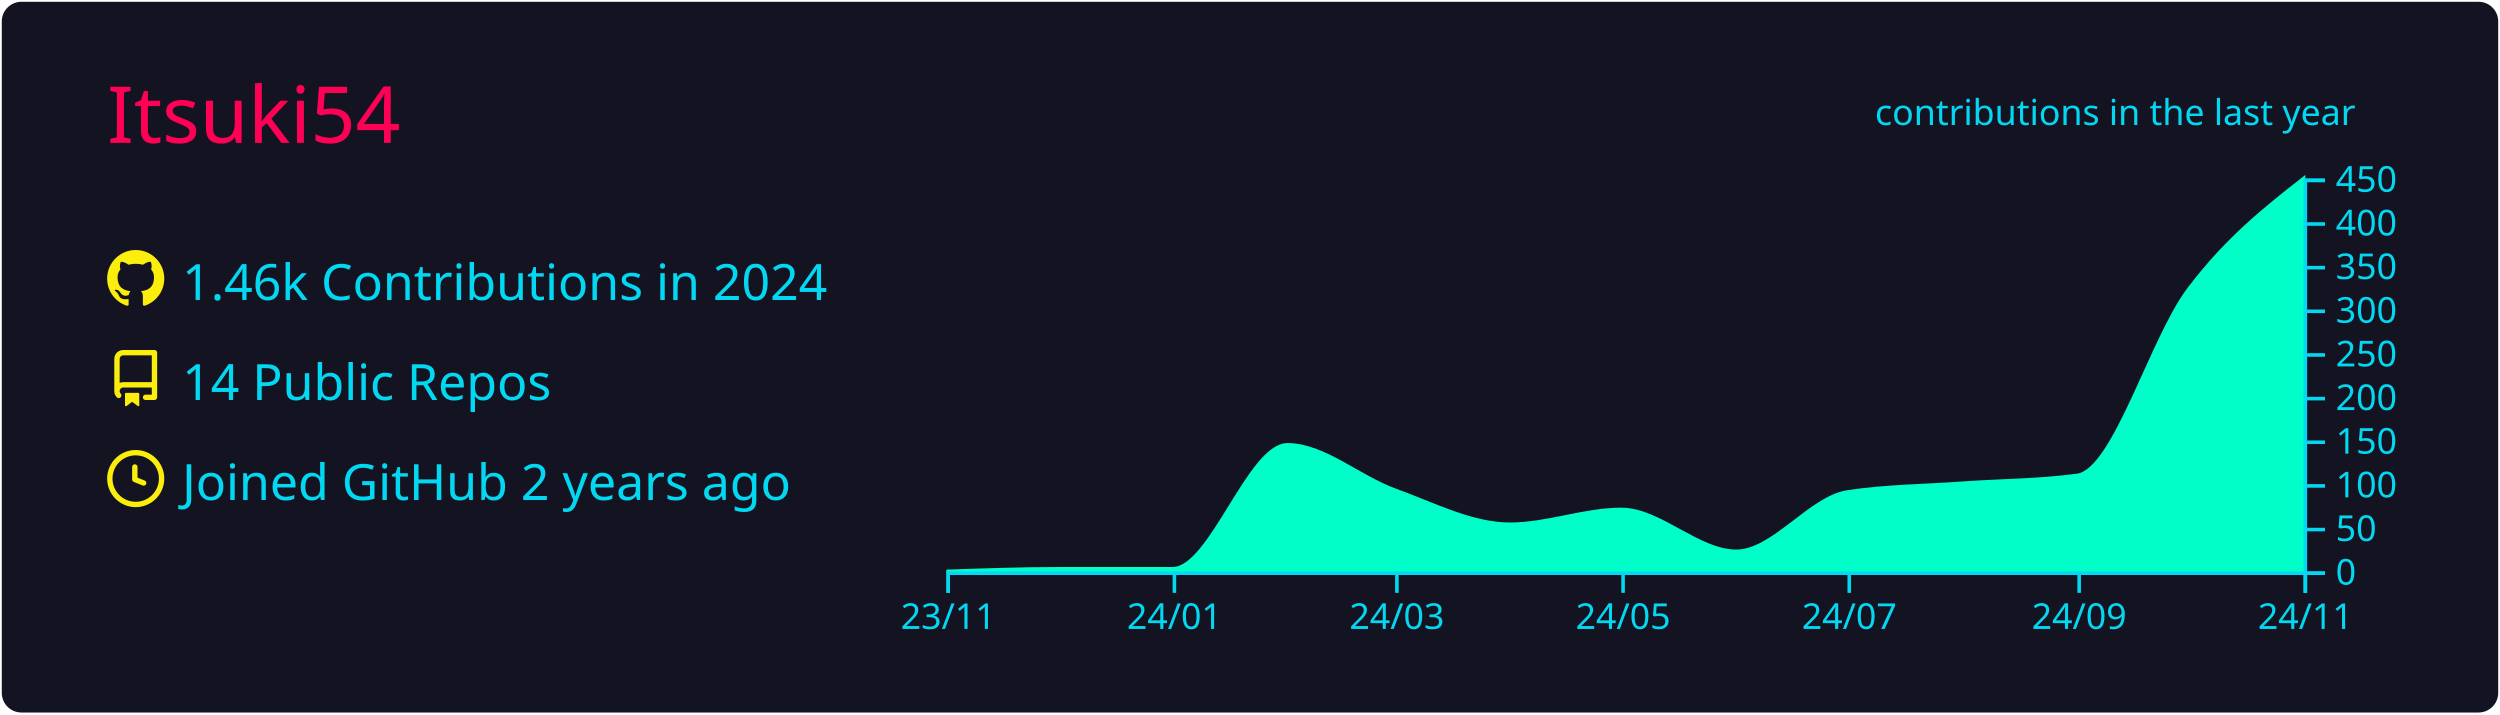
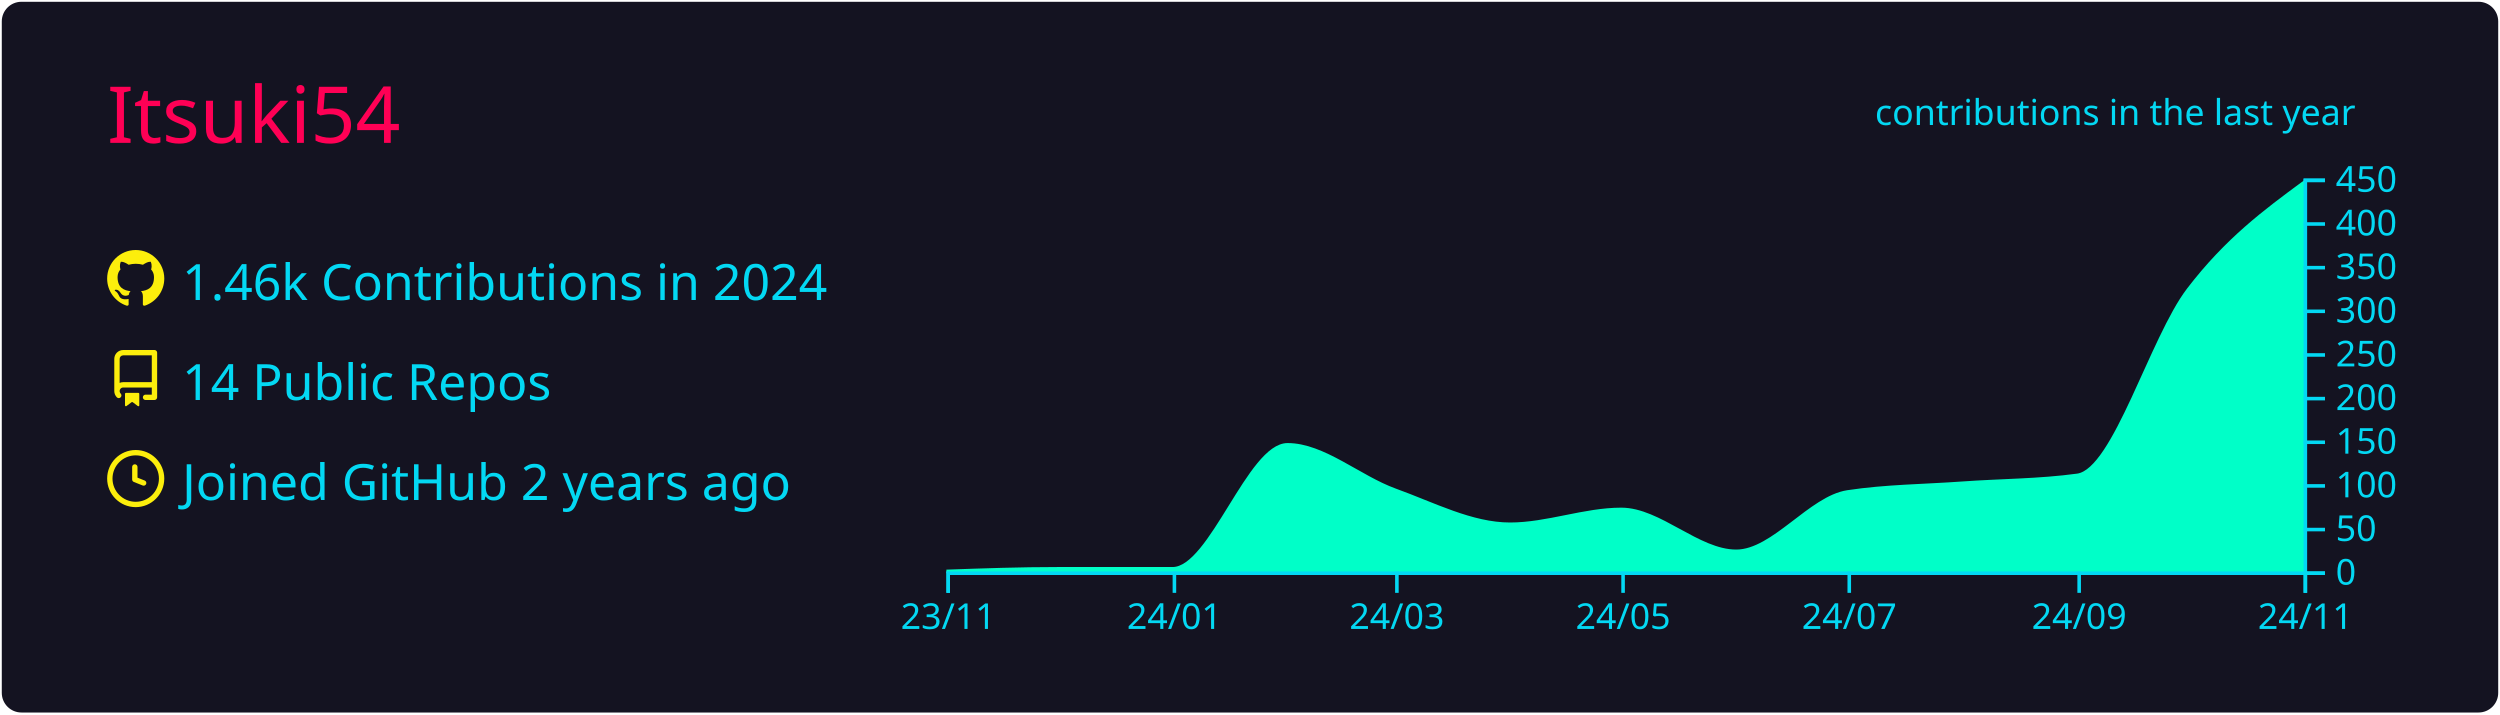
<svg xmlns="http://www.w3.org/2000/svg" width="700" height="200" viewBox="0 0 700 200">
  <style>* {
          font-family: 'Segoe UI', Ubuntu, "Helvetica Neue", Sans-Serif
        }</style>
  <rect x="1" y="1" rx="5" ry="5" height="99%" width="99.714%" stroke="#141321" stroke-width="1" fill="#141321" stroke-opacity="1" />
  <text x="30" y="40" style="font-size: 22px; fill: #ff0055;">Itsuki54</text>
  <g transform="translate(0,40)">
    <g transform="translate(30,30)">
      <g transform="translate(0,0)" width="14" height="14" fill="#fcee0c">
        <path fill-rule="evenodd" d="M8 0C3.58 0 0 3.58 0 8c0 3.54 2.29 6.53 5.47 7.59.4.07.55-.17.55-.38 0-.19-.01-.82-.01-1.49-2.01.37-2.53-.49-2.69-.94-.09-.23-.48-.94-.82-1.13-.28-.15-.68-.52-.01-.53.63-.01 1.08.58 1.23.82.72 1.21 1.87.87 2.33.66.07-.52.28-.87.51-1.07-1.78-.2-3.64-.89-3.64-3.95 0-.87.31-1.59.82-2.15-.08-.2-.36-1.02.08-2.12 0 0 .67-.21 2.2.82.64-.18 1.32-.27 2-.27.68 0 1.36.09 2 .27 1.53-1.04 2.2-.82 2.2-.82.44 1.1.16 1.92.08 2.12.51.56.82 1.27.82 2.15 0 3.07-1.87 3.75-3.65 3.95.29.25.54.73.54 1.48 0 1.07-.01 1.93-.01 2.2 0 .21.15.46.55.38A8.013 8.013 0 0016 8c0-4.42-3.58-8-8-8z" />
      </g>
      <g transform="translate(0,28)" width="14" height="14" fill="#fcee0c">
        <path fill-rule="evenodd" d="M2 2.5A2.5 2.5 0 014.5 0h8.75a.75.75 0 01.75.75v12.5a.75.75 0 01-.75.75h-2.5a.75.75 0 110-1.5h1.75v-2h-8a1 1 0 00-.714 1.7.75.75 0 01-1.072 1.05A2.495 2.495 0 012 11.5v-9zm10.5-1V9h-8c-.356 0-.694.074-1 .208V2.5a1 1 0 011-1h8zM5 12.25v3.25a.25.25 0 00.4.2l1.45-1.087a.25.25 0 01.3 0L8.6 15.7a.25.25 0 00.4-.2v-3.25a.25.25 0 00-.25-.25h-3.5a.25.25 0 00-.25.25z" />
      </g>
      <g transform="translate(0,56)" width="14" height="14" fill="#fcee0c">
        <path fill-rule="evenodd" d="M1.5 8a6.5 6.5 0 1113 0 6.5 6.5 0 01-13 0zM8 0a8 8 0 100 16A8 8 0 008 0zm.5 4.75a.75.75 0 00-1.5 0v3.5a.75.75 0 00.471.696l2.5 1a.75.75 0 00.557-1.392L8.5 7.742V4.75z" />
      </g>
      <text x="21" y="14" style="fill: #03d8f3; font-size: 14px;">1.46k Contributions in 2024</text>
      <text x="21" y="42" style="fill: #03d8f3; font-size: 14px;">14 Public Repos</text>
      <text x="21" y="70" style="fill: #03d8f3; font-size: 14px;">Joined GitHub 2 years ago</text>
    </g>
    <g color="#00ffc8" transform="translate(295,10)">
-       <path transform="translate(-30,0)" stroke="#00ffc8" fill="#00ffc8" opacity="1" d="M0,110C10.383,109.633,20.765,109.267,31.148,109.267C41.876,109.267,52.605,109.267,63.333,109.267C74.062,109.267,84.791,74.556,95.519,74.556C105.556,74.556,115.592,83.641,125.628,87.267C136.357,91.143,147.086,96.8,157.814,96.8C168.197,96.8,178.579,92.644,188.962,92.644C199.69,92.644,210.419,104.378,221.148,104.378C231.53,104.378,241.913,89.333,252.295,87.756C263.024,86.126,273.752,86.085,284.481,85.311C295.209,84.537,305.938,84.578,316.667,83.111C327.049,81.692,337.432,44.79,347.814,31.044C358.543,16.841,369.271,8.421,380,0L380,110C369.271,110,358.543,110,347.814,110C337.432,110,327.049,110,316.667,110C305.938,110,295.209,110,284.481,110C273.752,110,263.024,110,252.295,110C241.913,110,231.53,110,221.148,110C210.419,110,199.69,110,188.962,110C178.579,110,168.197,110,157.814,110C147.086,110,136.357,110,125.628,110C115.592,110,105.556,110,95.519,110C84.791,110,74.062,110,63.333,110C52.605,110,41.876,110,31.148,110C20.765,110,10.383,110,0,110Z" />
+       <path transform="translate(-30,0)" stroke="#00ffc8" fill="#00ffc8" opacity="1" d="M0,110C10.383,109.633,20.765,109.267,31.148,109.267C41.876,109.267,52.605,109.267,63.333,109.267C74.062,109.267,84.791,74.556,95.519,74.556C105.556,74.556,115.592,83.641,125.628,87.267C136.357,91.143,147.086,96.8,157.814,96.8C168.197,96.8,178.579,92.644,188.962,92.644C199.69,92.644,210.419,104.378,221.148,104.378C231.53,104.378,241.913,89.333,252.295,87.756C263.024,86.126,273.752,86.085,284.481,85.311C295.209,84.537,305.938,84.578,316.667,83.111C327.049,81.692,337.432,44.596,347.814,31.044C358.543,17.042,369.271,9.132,380,1.222L380,110C369.271,110,358.543,110,347.814,110C337.432,110,327.049,110,316.667,110C305.938,110,295.209,110,284.481,110C273.752,110,263.024,110,252.295,110C241.913,110,231.53,110,221.148,110C210.419,110,199.69,110,188.962,110C178.579,110,168.197,110,157.814,110C147.086,110,136.357,110,125.628,110C115.592,110,105.556,110,95.519,110C84.791,110,74.062,110,63.333,110C52.605,110,41.876,110,31.148,110C20.765,110,10.383,110,0,110Z" />
      <g color="#03d8f3" transform="translate(-30,110)" fill="none" font-size="10" font-family="sans-serif" text-anchor="middle">
        <path class="domain" stroke="currentColor" d="M0.5,6V0.5H380.5V6" />
        <g class="tick" opacity="1" transform="translate(0.5,0)">
          <line stroke="currentColor" y2="6" />
          <text fill="currentColor" y="9" dy="0.71em">23/11</text>
        </g>
        <g class="tick" opacity="1" transform="translate(63.83333,0)">
          <line stroke="currentColor" y2="6" />
          <text fill="currentColor" y="9" dy="0.71em">24/01</text>
        </g>
        <g class="tick" opacity="1" transform="translate(126.1284,0)">
          <line stroke="currentColor" y2="6" />
          <text fill="currentColor" y="9" dy="0.71em">24/03</text>
        </g>
        <g class="tick" opacity="1" transform="translate(189.4617,0)">
          <line stroke="currentColor" y2="6" />
          <text fill="currentColor" y="9" dy="0.71em">24/05</text>
        </g>
        <g class="tick" opacity="1" transform="translate(252.7951,0)">
          <line stroke="currentColor" y2="6" />
          <text fill="currentColor" y="9" dy="0.71em">24/07</text>
        </g>
        <g class="tick" opacity="1" transform="translate(317.1667,0)">
          <line stroke="currentColor" y2="6" />
          <text fill="currentColor" y="9" dy="0.71em">24/09</text>
        </g>
        <g class="tick" opacity="1" transform="translate(380.5,0)">
          <line stroke="currentColor" y2="6" />
          <text fill="currentColor" y="9" dy="0.71em">24/11</text>
        </g>
      </g>
      <g color="#03d8f3" transform="translate(350,0)" fill="none" font-size="10" font-family="sans-serif" text-anchor="start">
        <path class="domain" stroke="currentColor" d="M6,110.5H0.5V0.5H6" />
        <g class="tick" opacity="1" transform="translate(0,110.5)">
          <line stroke="currentColor" x2="6" />
          <text fill="currentColor" x="9" dy="0.32em">0</text>
        </g>
        <g class="tick" opacity="1" transform="translate(0,98.27778)">
          <line stroke="currentColor" x2="6" />
          <text fill="currentColor" x="9" dy="0.32em">50</text>
        </g>
        <g class="tick" opacity="1" transform="translate(0,86.05556)">
          <line stroke="currentColor" x2="6" />
          <text fill="currentColor" x="9" dy="0.32em">100</text>
        </g>
        <g class="tick" opacity="1" transform="translate(0,73.83333)">
          <line stroke="currentColor" x2="6" />
          <text fill="currentColor" x="9" dy="0.32em">150</text>
        </g>
        <g class="tick" opacity="1" transform="translate(0,61.61111)">
          <line stroke="currentColor" x2="6" />
          <text fill="currentColor" x="9" dy="0.32em">200</text>
        </g>
        <g class="tick" opacity="1" transform="translate(0,49.38889)">
          <line stroke="currentColor" x2="6" />
          <text fill="currentColor" x="9" dy="0.32em">250</text>
        </g>
        <g class="tick" opacity="1" transform="translate(0,37.16667)">
          <line stroke="currentColor" x2="6" />
          <text fill="currentColor" x="9" dy="0.32em">300</text>
        </g>
        <g class="tick" opacity="1" transform="translate(0,24.94444)">
          <line stroke="currentColor" x2="6" />
          <text fill="currentColor" x="9" dy="0.32em">350</text>
        </g>
        <g class="tick" opacity="1" transform="translate(0,12.72222)">
          <line stroke="currentColor" x2="6" />
          <text fill="currentColor" x="9" dy="0.32em">400</text>
        </g>
        <g class="tick" opacity="1" transform="translate(0,0.5)">
          <line stroke="currentColor" x2="6" />
          <text fill="currentColor" x="9" dy="0.32em">450</text>
        </g>
      </g>
      <g>
        <text y="-15" x="230" style="fill: #03d8f3; font-size: 10px;">contributions in the last year</text>
      </g>
    </g>
  </g>
</svg>
